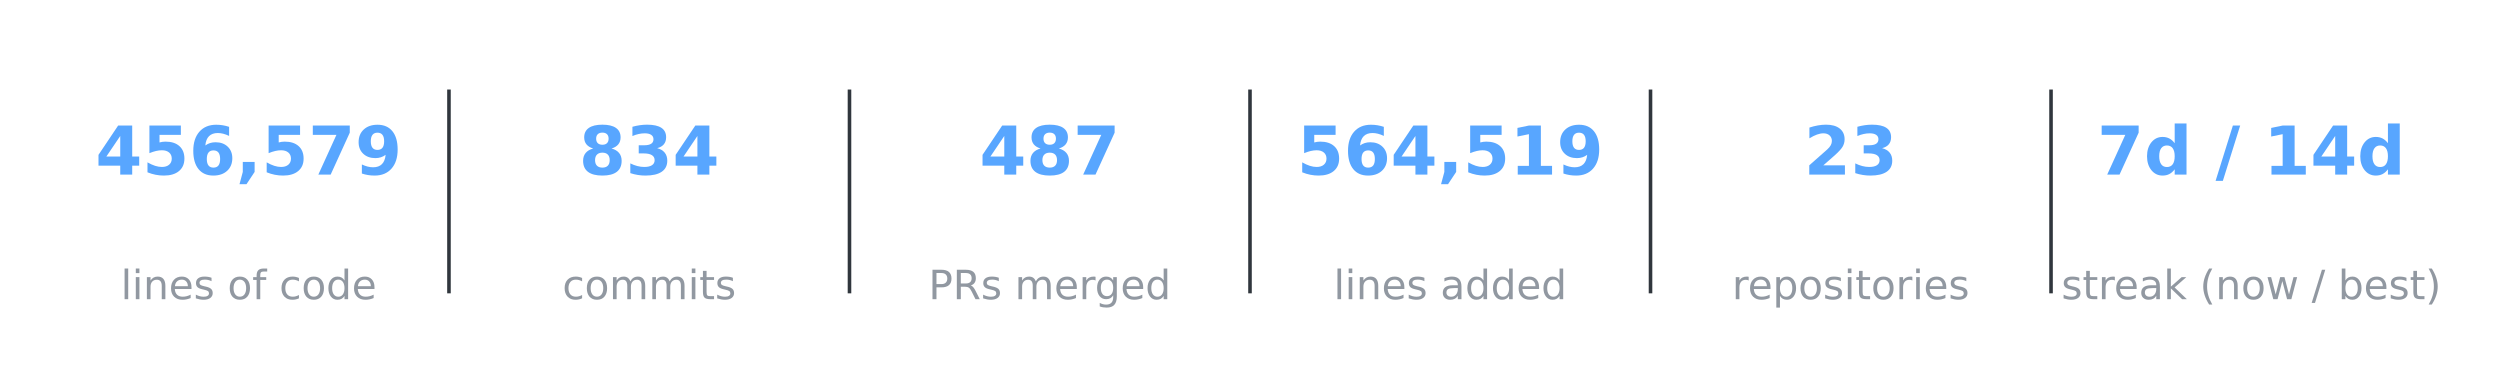
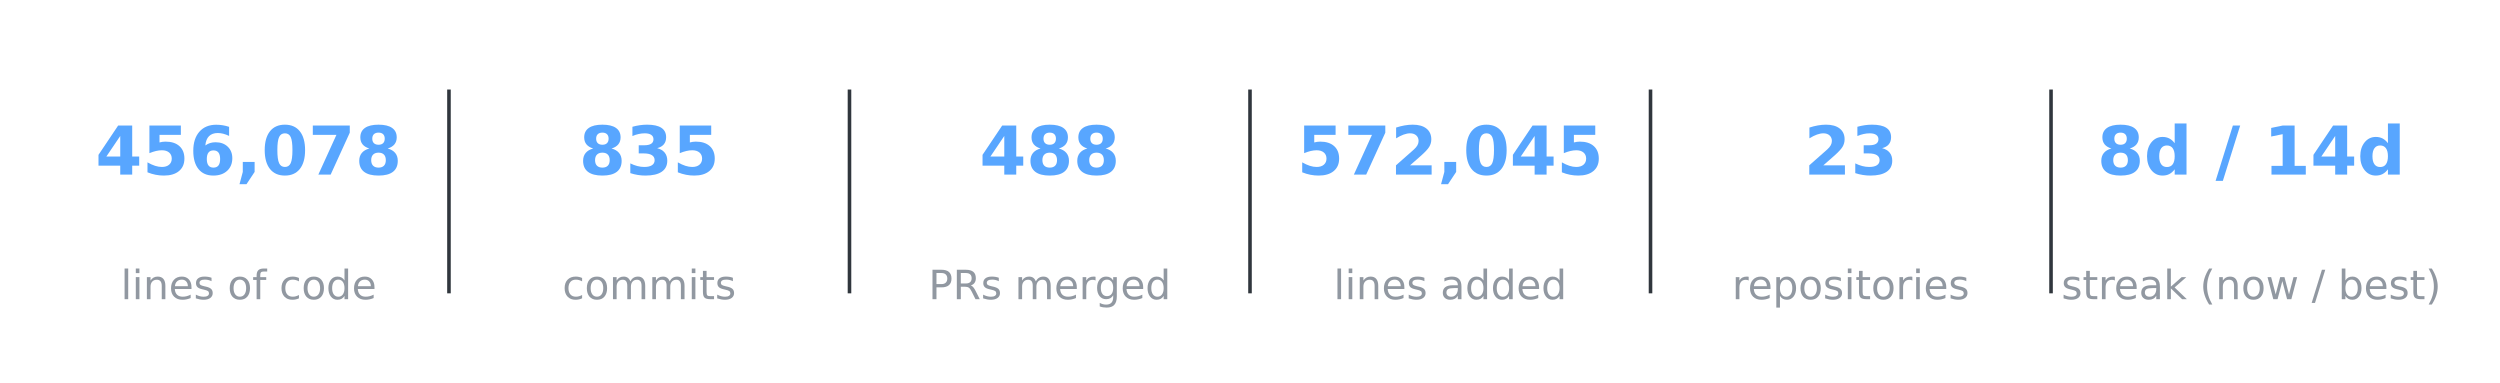
<svg xmlns="http://www.w3.org/2000/svg" xmlns:xlink="http://www.w3.org/1999/xlink" width="557.28pt" height="85.356pt" viewBox="0 0 557.28 85.356" version="1.1">
  <defs>
    <style type="text/css">*{stroke-linejoin: round; stroke-linecap: butt}</style>
  </defs>
  <g id="figure_1">
    <g id="patch_1">
      <path d="M 0 85.356  L 557.28 85.356  L 557.28 -0  L 0 -0  L 0 85.356  z " style="fill: none; opacity: 0" />
    </g>
    <g id="axes_1">
      <g id="line2d_1">
-         <path d="M 100.08 64.993  L 100.08 20.363  " clip-path="url(#pa1b7d5079a)" style="fill: none; stroke: #30363d; stroke-width: 0.8; stroke-linecap: square" />
+         <path d="M 100.08 64.993  L 100.08 20.363  " clip-path="url(#pdb47731519)" style="fill: none; stroke: #30363d; stroke-width: 0.8; stroke-linecap: square" />
      </g>
      <g id="line2d_2">
-         <path d="M 189.36 64.993  L 189.36 20.363  " clip-path="url(#pa1b7d5079a)" style="fill: none; stroke: #30363d; stroke-width: 0.8; stroke-linecap: square" />
+         <path d="M 189.36 64.993  L 189.36 20.363  " clip-path="url(#pdb47731519)" style="fill: none; stroke: #30363d; stroke-width: 0.8; stroke-linecap: square" />
      </g>
      <g id="line2d_3">
-         <path d="M 278.64 64.993  L 278.64 20.363  " clip-path="url(#pa1b7d5079a)" style="fill: none; stroke: #30363d; stroke-width: 0.8; stroke-linecap: square" />
+         <path d="M 278.64 64.993  L 278.64 20.363  " clip-path="url(#pdb47731519)" style="fill: none; stroke: #30363d; stroke-width: 0.8; stroke-linecap: square" />
      </g>
      <g id="line2d_4">
-         <path d="M 367.92 64.993  L 367.92 20.363  " clip-path="url(#pa1b7d5079a)" style="fill: none; stroke: #30363d; stroke-width: 0.8; stroke-linecap: square" />
+         <path d="M 367.92 64.993  L 367.92 20.363  " clip-path="url(#pdb47731519)" style="fill: none; stroke: #30363d; stroke-width: 0.8; stroke-linecap: square" />
      </g>
      <g id="line2d_5">
-         <path d="M 457.2 64.993  L 457.2 20.363  " clip-path="url(#pa1b7d5079a)" style="fill: none; stroke: #30363d; stroke-width: 0.8; stroke-linecap: square" />
+         <path d="M 457.2 64.993  L 457.2 20.363  " clip-path="url(#pdb47731519)" style="fill: none; stroke: #30363d; stroke-width: 0.8; stroke-linecap: square" />
      </g>
      <g id="text_1">
        <g style="fill: #58a6ff" transform="translate(21.28102 38.92376) scale(0.15 -0.15)">
          <defs>
            <path id="DejaVuSans-Bold-17" d="M 2356 3675  L 1038 1722  L 2356 1722  L 2356 3675  z M 2156 4666  L 3494 4666  L 3494 1722  L 4159 1722  L 4159 850  L 3494 850  L 3494 0  L 2356 0  L 2356 850  L 288 850  L 288 1881  L 2156 4666  z " transform="scale(0.015625)" />
            <path id="DejaVuSans-Bold-18" d="M 678 4666  L 3669 4666  L 3669 3781  L 1638 3781  L 1638 3059  Q 1775 3097 1914 3117  Q 2053 3138 2203 3138  Q 3056 3138 3531 2711  Q 4006 2284 4006 1522  Q 4006 766 3489 337  Q 2972 -91 2053 -91  Q 1656 -91 1267 -14  Q 878 63 494 219  L 494 1166  Q 875 947 1217 837  Q 1559 728 1863 728  Q 2300 728 2551 942  Q 2803 1156 2803 1522  Q 2803 1891 2551 2103  Q 2300 2316 1863 2316  Q 1603 2316 1309 2248  Q 1016 2181 678 2041  L 678 4666  z " transform="scale(0.015625)" />
            <path id="DejaVuSans-Bold-19" d="M 2316 2303  Q 2000 2303 1842 2098  Q 1684 1894 1684 1484  Q 1684 1075 1842 870  Q 2000 666 2316 666  Q 2634 666 2792 870  Q 2950 1075 2950 1484  Q 2950 1894 2792 2098  Q 2634 2303 2316 2303  z M 3803 4544  L 3803 3681  Q 3506 3822 3243 3889  Q 2981 3956 2731 3956  Q 2194 3956 1894 3657  Q 1594 3359 1544 2772  Q 1750 2925 1990 3001  Q 2231 3078 2516 3078  Q 3231 3078 3670 2659  Q 4109 2241 4109 1563  Q 4109 813 3618 361  Q 3128 -91 2303 -91  Q 1394 -91 895 523  Q 397 1138 397 2266  Q 397 3422 980 4083  Q 1563 4744 2578 4744  Q 2900 4744 3203 4694  Q 3506 4644 3803 4544  z " transform="scale(0.015625)" />
            <path id="DejaVuSans-Bold-f" d="M 653 1209  L 1778 1209  L 1778 256  L 1006 -909  L 341 -909  L 653 256  L 653 1209  z " transform="scale(0.015625)" />
+             <path id="DejaVuSans-Bold-13" d="M 2944 2338  Q 2944 3213 2780 3570  Q 2616 3928 2228 3928  Q 1841 3928 1675 3570  Q 1509 3213 1509 2338  Q 1509 1453 1675 1090  Q 1841 728 2228 728  Q 2613 728 2778 1090  Q 2944 1453 2944 2338  z M 4147 2328  Q 4147 1169 3647 539  Q 3147 -91 2228 -91  Q 1306 -91 806 539  Q 306 1169 306 2328  Q 306 3491 806 4120  Q 1306 4750 2228 4750  Q 3147 4750 3647 4120  Q 4147 3491 4147 2328  z " transform="scale(0.015625)" />
            <path id="DejaVuSans-Bold-1a" d="M 428 4666  L 3944 4666  L 3944 3988  L 2125 0  L 953 0  L 2675 3781  L 428 3781  L 428 4666  z " transform="scale(0.015625)" />
-             <path id="DejaVuSans-Bold-1c" d="M 641 103  L 641 966  Q 928 831 1190 764  Q 1453 697 1709 697  Q 2247 697 2547 995  Q 2847 1294 2900 1881  Q 2688 1725 2447 1647  Q 2206 1569 1925 1569  Q 1209 1569 770 1986  Q 331 2403 331 3084  Q 331 3838 820 4291  Q 1309 4744 2131 4744  Q 3044 4744 3544 4128  Q 4044 3513 4044 2388  Q 4044 1231 3459 570  Q 2875 -91 1856 -91  Q 1528 -91 1228 -42  Q 928 6 641 103  z M 2125 2350  Q 2441 2350 2600 2554  Q 2759 2759 2759 3169  Q 2759 3575 2600 3781  Q 2441 3988 2125 3988  Q 1809 3988 1650 3781  Q 1491 3575 1491 3169  Q 1491 2759 1650 2554  Q 1809 2350 2125 2350  z " transform="scale(0.015625)" />
+             <path id="DejaVuSans-Bold-1b" d="M 2228 2088  Q 1891 2088 1709 1903  Q 1528 1719 1528 1375  Q 1528 1031 1709 848  Q 1891 666 2228 666  Q 2563 666 2741 848  Q 2919 1031 2919 1375  Q 2919 1722 2741 1905  Q 2563 2088 2228 2088  z M 1350 2484  Q 925 2613 709 2878  Q 494 3144 494 3541  Q 494 4131 934 4440  Q 1375 4750 2228 4750  Q 3075 4750 3515 4442  Q 3956 4134 3956 3541  Q 3956 3144 3739 2878  Q 3522 2613 3097 2484  Q 3572 2353 3814 2058  Q 4056 1763 4056 1313  Q 4056 619 3595 264  Q 3134 -91 2228 -91  Q 1319 -91 855 264  Q 391 619 391 1313  Q 391 1763 633 2058  Q 875 2353 1350 2484  z M 1631 3419  Q 1631 3141 1786 2991  Q 1941 2841 2228 2841  Q 2509 2841 2662 2991  Q 2816 3141 2816 3419  Q 2816 3697 2662 3845  Q 2509 3994 2228 3994  Q 1941 3994 1786 3844  Q 1631 3694 1631 3419  z " transform="scale(0.015625)" />
          </defs>
          <use xlink:href="#DejaVuSans-Bold-17" />
          <use xlink:href="#DejaVuSans-Bold-18" transform="translate(69.57812 0)" />
          <use xlink:href="#DejaVuSans-Bold-19" transform="translate(139.1562 0)" />
          <use xlink:href="#DejaVuSans-Bold-f" transform="translate(208.7344 0)" />
-           <use xlink:href="#DejaVuSans-Bold-18" transform="translate(246.7188 0)" />
+           <use xlink:href="#DejaVuSans-Bold-13" transform="translate(246.7188 0)" />
          <use xlink:href="#DejaVuSans-Bold-1a" transform="translate(316.2969 0)" />
-           <use xlink:href="#DejaVuSans-Bold-1c" transform="translate(385.875 0)" />
+           <use xlink:href="#DejaVuSans-Bold-1b" transform="translate(385.875 0)" />
        </g>
      </g>
      <g id="text_2">
        <g style="fill: #9198a1" transform="translate(26.92336 66.69328) scale(0.09 -0.09)">
          <defs>
            <path id="DejaVuSans-4f" d="M 603 4863  L 1178 4863  L 1178 0  L 603 0  L 603 4863  z " transform="scale(0.015625)" />
            <path id="DejaVuSans-4c" d="M 603 3500  L 1178 3500  L 1178 0  L 603 0  L 603 3500  z M 603 4863  L 1178 4863  L 1178 4134  L 603 4134  L 603 4863  z " transform="scale(0.015625)" />
            <path id="DejaVuSans-51" d="M 3513 2113  L 3513 0  L 2938 0  L 2938 2094  Q 2938 2591 2744 2837  Q 2550 3084 2163 3084  Q 1697 3084 1428 2787  Q 1159 2491 1159 1978  L 1159 0  L 581 0  L 581 3500  L 1159 3500  L 1159 2956  Q 1366 3272 1645 3428  Q 1925 3584 2291 3584  Q 2894 3584 3203 3211  Q 3513 2838 3513 2113  z " transform="scale(0.015625)" />
            <path id="DejaVuSans-48" d="M 3597 1894  L 3597 1613  L 953 1613  Q 991 1019 1311 708  Q 1631 397 2203 397  Q 2534 397 2845 478  Q 3156 559 3463 722  L 3463 178  Q 3153 47 2828 -22  Q 2503 -91 2169 -91  Q 1331 -91 842 396  Q 353 884 353 1716  Q 353 2575 817 3079  Q 1281 3584 2069 3584  Q 2775 3584 3186 3129  Q 3597 2675 3597 1894  z M 3022 2063  Q 3016 2534 2758 2815  Q 2500 3097 2075 3097  Q 1594 3097 1305 2825  Q 1016 2553 972 2059  L 3022 2063  z " transform="scale(0.015625)" />
            <path id="DejaVuSans-56" d="M 2834 3397  L 2834 2853  Q 2591 2978 2328 3040  Q 2066 3103 1784 3103  Q 1356 3103 1142 2972  Q 928 2841 928 2578  Q 928 2378 1081 2264  Q 1234 2150 1697 2047  L 1894 2003  Q 2506 1872 2764 1633  Q 3022 1394 3022 966  Q 3022 478 2636 193  Q 2250 -91 1575 -91  Q 1294 -91 989 -36  Q 684 19 347 128  L 347 722  Q 666 556 975 473  Q 1284 391 1588 391  Q 1994 391 2212 530  Q 2431 669 2431 922  Q 2431 1156 2273 1281  Q 2116 1406 1581 1522  L 1381 1569  Q 847 1681 609 1914  Q 372 2147 372 2553  Q 372 3047 722 3315  Q 1072 3584 1716 3584  Q 2034 3584 2315 3537  Q 2597 3491 2834 3397  z " transform="scale(0.015625)" />
            <path id="DejaVuSans-3" transform="scale(0.015625)" />
            <path id="DejaVuSans-52" d="M 1959 3097  Q 1497 3097 1228 2736  Q 959 2375 959 1747  Q 959 1119 1226 758  Q 1494 397 1959 397  Q 2419 397 2687 759  Q 2956 1122 2956 1747  Q 2956 2369 2687 2733  Q 2419 3097 1959 3097  z M 1959 3584  Q 2709 3584 3137 3096  Q 3566 2609 3566 1747  Q 3566 888 3137 398  Q 2709 -91 1959 -91  Q 1206 -91 779 398  Q 353 888 353 1747  Q 353 2609 779 3096  Q 1206 3584 1959 3584  z " transform="scale(0.015625)" />
            <path id="DejaVuSans-49" d="M 2375 4863  L 2375 4384  L 1825 4384  Q 1516 4384 1395 4259  Q 1275 4134 1275 3809  L 1275 3500  L 2222 3500  L 2222 3053  L 1275 3053  L 1275 0  L 697 0  L 697 3053  L 147 3053  L 147 3500  L 697 3500  L 697 3744  Q 697 4328 969 4595  Q 1241 4863 1831 4863  L 2375 4863  z " transform="scale(0.015625)" />
            <path id="DejaVuSans-46" d="M 3122 3366  L 3122 2828  Q 2878 2963 2633 3030  Q 2388 3097 2138 3097  Q 1578 3097 1268 2742  Q 959 2388 959 1747  Q 959 1106 1268 751  Q 1578 397 2138 397  Q 2388 397 2633 464  Q 2878 531 3122 666  L 3122 134  Q 2881 22 2623 -34  Q 2366 -91 2075 -91  Q 1284 -91 818 406  Q 353 903 353 1747  Q 353 2603 823 3093  Q 1294 3584 2113 3584  Q 2378 3584 2631 3529  Q 2884 3475 3122 3366  z " transform="scale(0.015625)" />
            <path id="DejaVuSans-47" d="M 2906 2969  L 2906 4863  L 3481 4863  L 3481 0  L 2906 0  L 2906 525  Q 2725 213 2448 61  Q 2172 -91 1784 -91  Q 1150 -91 751 415  Q 353 922 353 1747  Q 353 2572 751 3078  Q 1150 3584 1784 3584  Q 2172 3584 2448 3432  Q 2725 3281 2906 2969  z M 947 1747  Q 947 1113 1208 752  Q 1469 391 1925 391  Q 2381 391 2643 752  Q 2906 1113 2906 1747  Q 2906 2381 2643 2742  Q 2381 3103 1925 3103  Q 1469 3103 1208 2742  Q 947 2381 947 1747  z " transform="scale(0.015625)" />
          </defs>
          <use xlink:href="#DejaVuSans-4f" />
          <use xlink:href="#DejaVuSans-4c" transform="translate(27.78125 0)" />
          <use xlink:href="#DejaVuSans-51" transform="translate(55.5625 0)" />
          <use xlink:href="#DejaVuSans-48" transform="translate(118.9375 0)" />
          <use xlink:href="#DejaVuSans-56" transform="translate(180.4688 0)" />
          <use xlink:href="#DejaVuSans-3" transform="translate(232.5625 0)" />
          <use xlink:href="#DejaVuSans-52" transform="translate(264.3438 0)" />
          <use xlink:href="#DejaVuSans-49" transform="translate(325.5312 0)" />
          <use xlink:href="#DejaVuSans-3" transform="translate(360.7344 0)" />
          <use xlink:href="#DejaVuSans-46" transform="translate(392.5156 0)" />
          <use xlink:href="#DejaVuSans-52" transform="translate(447.5 0)" />
          <use xlink:href="#DejaVuSans-47" transform="translate(508.6875 0)" />
          <use xlink:href="#DejaVuSans-48" transform="translate(572.1719 0)" />
        </g>
      </g>
      <g id="text_3">
        <g style="fill: #58a6ff" transform="translate(129.0649 38.92376) scale(0.15 -0.15)">
          <defs>
-             <path id="DejaVuSans-Bold-1b" d="M 2228 2088  Q 1891 2088 1709 1903  Q 1528 1719 1528 1375  Q 1528 1031 1709 848  Q 1891 666 2228 666  Q 2563 666 2741 848  Q 2919 1031 2919 1375  Q 2919 1722 2741 1905  Q 2563 2088 2228 2088  z M 1350 2484  Q 925 2613 709 2878  Q 494 3144 494 3541  Q 494 4131 934 4440  Q 1375 4750 2228 4750  Q 3075 4750 3515 4442  Q 3956 4134 3956 3541  Q 3956 3144 3739 2878  Q 3522 2613 3097 2484  Q 3572 2353 3814 2058  Q 4056 1763 4056 1313  Q 4056 619 3595 264  Q 3134 -91 2228 -91  Q 1319 -91 855 264  Q 391 619 391 1313  Q 391 1763 633 2058  Q 875 2353 1350 2484  z M 1631 3419  Q 1631 3141 1786 2991  Q 1941 2841 2228 2841  Q 2509 2841 2662 2991  Q 2816 3141 2816 3419  Q 2816 3697 2662 3845  Q 2509 3994 2228 3994  Q 1941 3994 1786 3844  Q 1631 3694 1631 3419  z " transform="scale(0.015625)" />
            <path id="DejaVuSans-Bold-16" d="M 2981 2516  Q 3453 2394 3698 2092  Q 3944 1791 3944 1325  Q 3944 631 3412 270  Q 2881 -91 1863 -91  Q 1503 -91 1142 -33  Q 781 25 428 141  L 428 1069  Q 766 900 1098 814  Q 1431 728 1753 728  Q 2231 728 2486 893  Q 2741 1059 2741 1369  Q 2741 1688 2480 1852  Q 2219 2016 1709 2016  L 1228 2016  L 1228 2791  L 1734 2791  Q 2188 2791 2409 2933  Q 2631 3075 2631 3366  Q 2631 3634 2415 3781  Q 2200 3928 1806 3928  Q 1516 3928 1219 3862  Q 922 3797 628 3669  L 628 4550  Q 984 4650 1334 4700  Q 1684 4750 2022 4750  Q 2931 4750 3382 4451  Q 3834 4153 3834 3553  Q 3834 3144 3618 2883  Q 3403 2622 2981 2516  z " transform="scale(0.015625)" />
          </defs>
          <use xlink:href="#DejaVuSans-Bold-1b" />
          <use xlink:href="#DejaVuSans-Bold-16" transform="translate(69.57812 0)" />
-           <use xlink:href="#DejaVuSans-Bold-17" transform="translate(139.1562 0)" />
+           <use xlink:href="#DejaVuSans-Bold-18" transform="translate(139.1562 0)" />
        </g>
      </g>
      <g id="text_4">
        <g style="fill: #9198a1" transform="translate(125.3672 66.69328) scale(0.09 -0.09)">
          <defs>
            <path id="DejaVuSans-50" d="M 3328 2828  Q 3544 3216 3844 3400  Q 4144 3584 4550 3584  Q 5097 3584 5394 3201  Q 5691 2819 5691 2113  L 5691 0  L 5113 0  L 5113 2094  Q 5113 2597 4934 2840  Q 4756 3084 4391 3084  Q 3944 3084 3684 2787  Q 3425 2491 3425 1978  L 3425 0  L 2847 0  L 2847 2094  Q 2847 2600 2669 2842  Q 2491 3084 2119 3084  Q 1678 3084 1418 2786  Q 1159 2488 1159 1978  L 1159 0  L 581 0  L 581 3500  L 1159 3500  L 1159 2956  Q 1356 3278 1631 3431  Q 1906 3584 2284 3584  Q 2666 3584 2933 3390  Q 3200 3197 3328 2828  z " transform="scale(0.015625)" />
            <path id="DejaVuSans-57" d="M 1172 4494  L 1172 3500  L 2356 3500  L 2356 3053  L 1172 3053  L 1172 1153  Q 1172 725 1289 603  Q 1406 481 1766 481  L 2356 481  L 2356 0  L 1766 0  Q 1100 0 847 248  Q 594 497 594 1153  L 594 3053  L 172 3053  L 172 3500  L 594 3500  L 594 4494  L 1172 4494  z " transform="scale(0.015625)" />
          </defs>
          <use xlink:href="#DejaVuSans-46" />
          <use xlink:href="#DejaVuSans-52" transform="translate(54.98438 0)" />
          <use xlink:href="#DejaVuSans-50" transform="translate(116.1719 0)" />
          <use xlink:href="#DejaVuSans-50" transform="translate(213.5781 0)" />
          <use xlink:href="#DejaVuSans-4c" transform="translate(310.9844 0)" />
          <use xlink:href="#DejaVuSans-57" transform="translate(338.7656 0)" />
          <use xlink:href="#DejaVuSans-56" transform="translate(377.9688 0)" />
        </g>
      </g>
      <g id="text_5">
        <g style="fill: #58a6ff" transform="translate(218.3449 38.92376) scale(0.15 -0.15)">
          <use xlink:href="#DejaVuSans-Bold-17" />
          <use xlink:href="#DejaVuSans-Bold-1b" transform="translate(69.57812 0)" />
-           <use xlink:href="#DejaVuSans-Bold-1a" transform="translate(139.1562 0)" />
+           <use xlink:href="#DejaVuSans-Bold-1b" transform="translate(139.1562 0)" />
        </g>
      </g>
      <g id="text_6">
        <g style="fill: #9198a1" transform="translate(206.9796 66.69328) scale(0.09 -0.09)">
          <defs>
            <path id="DejaVuSans-33" d="M 1259 4147  L 1259 2394  L 2053 2394  Q 2494 2394 2734 2622  Q 2975 2850 2975 3272  Q 2975 3691 2734 3919  Q 2494 4147 2053 4147  L 1259 4147  z M 628 4666  L 2053 4666  Q 2838 4666 3239 4311  Q 3641 3956 3641 3272  Q 3641 2581 3239 2228  Q 2838 1875 2053 1875  L 1259 1875  L 1259 0  L 628 0  L 628 4666  z " transform="scale(0.015625)" />
            <path id="DejaVuSans-35" d="M 2841 2188  Q 3044 2119 3236 1894  Q 3428 1669 3622 1275  L 4263 0  L 3584 0  L 2988 1197  Q 2756 1666 2539 1819  Q 2322 1972 1947 1972  L 1259 1972  L 1259 0  L 628 0  L 628 4666  L 2053 4666  Q 2853 4666 3247 4331  Q 3641 3997 3641 3322  Q 3641 2881 3436 2590  Q 3231 2300 2841 2188  z M 1259 4147  L 1259 2491  L 2053 2491  Q 2509 2491 2742 2702  Q 2975 2913 2975 3322  Q 2975 3731 2742 3939  Q 2509 4147 2053 4147  L 1259 4147  z " transform="scale(0.015625)" />
            <path id="DejaVuSans-55" d="M 2631 2963  Q 2534 3019 2420 3045  Q 2306 3072 2169 3072  Q 1681 3072 1420 2755  Q 1159 2438 1159 1844  L 1159 0  L 581 0  L 581 3500  L 1159 3500  L 1159 2956  Q 1341 3275 1631 3429  Q 1922 3584 2338 3584  Q 2397 3584 2469 3576  Q 2541 3569 2628 3553  L 2631 2963  z " transform="scale(0.015625)" />
            <path id="DejaVuSans-4a" d="M 2906 1791  Q 2906 2416 2648 2759  Q 2391 3103 1925 3103  Q 1463 3103 1205 2759  Q 947 2416 947 1791  Q 947 1169 1205 825  Q 1463 481 1925 481  Q 2391 481 2648 825  Q 2906 1169 2906 1791  z M 3481 434  Q 3481 -459 3084 -895  Q 2688 -1331 1869 -1331  Q 1566 -1331 1297 -1286  Q 1028 -1241 775 -1147  L 775 -588  Q 1028 -725 1275 -790  Q 1522 -856 1778 -856  Q 2344 -856 2625 -561  Q 2906 -266 2906 331  L 2906 616  Q 2728 306 2450 153  Q 2172 0 1784 0  Q 1141 0 747 490  Q 353 981 353 1791  Q 353 2603 747 3093  Q 1141 3584 1784 3584  Q 2172 3584 2450 3431  Q 2728 3278 2906 2969  L 2906 3500  L 3481 3500  L 3481 434  z " transform="scale(0.015625)" />
          </defs>
          <use xlink:href="#DejaVuSans-33" />
          <use xlink:href="#DejaVuSans-35" transform="translate(60.29688 0)" />
          <use xlink:href="#DejaVuSans-56" transform="translate(129.7812 0)" />
          <use xlink:href="#DejaVuSans-3" transform="translate(181.875 0)" />
          <use xlink:href="#DejaVuSans-50" transform="translate(213.6562 0)" />
          <use xlink:href="#DejaVuSans-48" transform="translate(311.0625 0)" />
          <use xlink:href="#DejaVuSans-55" transform="translate(372.5938 0)" />
          <use xlink:href="#DejaVuSans-4a" transform="translate(411.9531 0)" />
          <use xlink:href="#DejaVuSans-48" transform="translate(475.4375 0)" />
          <use xlink:href="#DejaVuSans-47" transform="translate(536.9688 0)" />
        </g>
      </g>
      <g id="text_7">
        <g style="fill: #58a6ff" transform="translate(289.121 38.92376) scale(0.15 -0.15)">
          <defs>
-             <path id="DejaVuSans-Bold-14" d="M 750 831  L 1813 831  L 1813 3847  L 722 3622  L 722 4441  L 1806 4666  L 2950 4666  L 2950 831  L 4013 831  L 4013 0  L 750 0  L 750 831  z " transform="scale(0.015625)" />
+             <path id="DejaVuSans-Bold-15" d="M 1844 884  L 3897 884  L 3897 0  L 506 0  L 506 884  L 2209 2388  Q 2438 2594 2547 2791  Q 2656 2988 2656 3200  Q 2656 3528 2436 3728  Q 2216 3928 1850 3928  Q 1569 3928 1234 3808  Q 900 3688 519 3450  L 519 4475  Q 925 4609 1322 4679  Q 1719 4750 2100 4750  Q 2938 4750 3402 4381  Q 3866 4013 3866 3353  Q 3866 2972 3669 2642  Q 3472 2313 2841 1759  L 1844 884  z " transform="scale(0.015625)" />
          </defs>
          <use xlink:href="#DejaVuSans-Bold-18" />
-           <use xlink:href="#DejaVuSans-Bold-19" transform="translate(69.57812 0)" />
-           <use xlink:href="#DejaVuSans-Bold-17" transform="translate(139.1562 0)" />
+           <use xlink:href="#DejaVuSans-Bold-1a" transform="translate(69.57812 0)" />
+           <use xlink:href="#DejaVuSans-Bold-15" transform="translate(139.1562 0)" />
          <use xlink:href="#DejaVuSans-Bold-f" transform="translate(208.7344 0)" />
-           <use xlink:href="#DejaVuSans-Bold-18" transform="translate(246.7188 0)" />
-           <use xlink:href="#DejaVuSans-Bold-14" transform="translate(316.2969 0)" />
-           <use xlink:href="#DejaVuSans-Bold-1c" transform="translate(385.875 0)" />
+           <use xlink:href="#DejaVuSans-Bold-13" transform="translate(246.7188 0)" />
+           <use xlink:href="#DejaVuSans-Bold-17" transform="translate(316.2969 0)" />
+           <use xlink:href="#DejaVuSans-Bold-18" transform="translate(385.875 0)" />
        </g>
      </g>
      <g id="text_8">
        <g style="fill: #9198a1" transform="translate(297.2876 66.69328) scale(0.09 -0.09)">
          <defs>
            <path id="DejaVuSans-44" d="M 2194 1759  Q 1497 1759 1228 1600  Q 959 1441 959 1056  Q 959 750 1161 570  Q 1363 391 1709 391  Q 2188 391 2477 730  Q 2766 1069 2766 1631  L 2766 1759  L 2194 1759  z M 3341 1997  L 3341 0  L 2766 0  L 2766 531  Q 2569 213 2275 61  Q 1981 -91 1556 -91  Q 1019 -91 701 211  Q 384 513 384 1019  Q 384 1609 779 1909  Q 1175 2209 1959 2209  L 2766 2209  L 2766 2266  Q 2766 2663 2505 2880  Q 2244 3097 1772 3097  Q 1472 3097 1187 3025  Q 903 2953 641 2809  L 641 3341  Q 956 3463 1253 3523  Q 1550 3584 1831 3584  Q 2591 3584 2966 3190  Q 3341 2797 3341 1997  z " transform="scale(0.015625)" />
          </defs>
          <use xlink:href="#DejaVuSans-4f" />
          <use xlink:href="#DejaVuSans-4c" transform="translate(27.78125 0)" />
          <use xlink:href="#DejaVuSans-51" transform="translate(55.5625 0)" />
          <use xlink:href="#DejaVuSans-48" transform="translate(118.9375 0)" />
          <use xlink:href="#DejaVuSans-56" transform="translate(180.4688 0)" />
          <use xlink:href="#DejaVuSans-3" transform="translate(232.5625 0)" />
          <use xlink:href="#DejaVuSans-44" transform="translate(264.3438 0)" />
          <use xlink:href="#DejaVuSans-47" transform="translate(325.625 0)" />
          <use xlink:href="#DejaVuSans-47" transform="translate(389.1094 0)" />
          <use xlink:href="#DejaVuSans-48" transform="translate(452.5938 0)" />
          <use xlink:href="#DejaVuSans-47" transform="translate(514.125 0)" />
        </g>
      </g>
      <g id="text_9">
        <g style="fill: #58a6ff" transform="translate(402.1233 38.92376) scale(0.15 -0.15)">
-           <defs>
-             <path id="DejaVuSans-Bold-15" d="M 1844 884  L 3897 884  L 3897 0  L 506 0  L 506 884  L 2209 2388  Q 2438 2594 2547 2791  Q 2656 2988 2656 3200  Q 2656 3528 2436 3728  Q 2216 3928 1850 3928  Q 1569 3928 1234 3808  Q 900 3688 519 3450  L 519 4475  Q 925 4609 1322 4679  Q 1719 4750 2100 4750  Q 2938 4750 3402 4381  Q 3866 4013 3866 3353  Q 3866 2972 3669 2642  Q 3472 2313 2841 1759  L 1844 884  z " transform="scale(0.015625)" />
-           </defs>
          <use xlink:href="#DejaVuSans-Bold-15" />
          <use xlink:href="#DejaVuSans-Bold-16" transform="translate(69.57812 0)" />
        </g>
      </g>
      <g id="text_10">
        <g style="fill: #9198a1" transform="translate(386.1049 66.69328) scale(0.09 -0.09)">
          <defs>
            <path id="DejaVuSans-53" d="M 1159 525  L 1159 -1331  L 581 -1331  L 581 3500  L 1159 3500  L 1159 2969  Q 1341 3281 1617 3432  Q 1894 3584 2278 3584  Q 2916 3584 3314 3078  Q 3713 2572 3713 1747  Q 3713 922 3314 415  Q 2916 -91 2278 -91  Q 1894 -91 1617 61  Q 1341 213 1159 525  z M 3116 1747  Q 3116 2381 2855 2742  Q 2594 3103 2138 3103  Q 1681 3103 1420 2742  Q 1159 2381 1159 1747  Q 1159 1113 1420 752  Q 1681 391 2138 391  Q 2594 391 2855 752  Q 3116 1113 3116 1747  z " transform="scale(0.015625)" />
          </defs>
          <use xlink:href="#DejaVuSans-55" />
          <use xlink:href="#DejaVuSans-48" transform="translate(38.90625 0)" />
          <use xlink:href="#DejaVuSans-53" transform="translate(100.4375 0)" />
          <use xlink:href="#DejaVuSans-52" transform="translate(163.9219 0)" />
          <use xlink:href="#DejaVuSans-56" transform="translate(225.1094 0)" />
          <use xlink:href="#DejaVuSans-4c" transform="translate(277.2031 0)" />
          <use xlink:href="#DejaVuSans-57" transform="translate(304.9844 0)" />
          <use xlink:href="#DejaVuSans-52" transform="translate(344.1875 0)" />
          <use xlink:href="#DejaVuSans-55" transform="translate(405.375 0)" />
          <use xlink:href="#DejaVuSans-4c" transform="translate(446.4844 0)" />
          <use xlink:href="#DejaVuSans-48" transform="translate(474.2656 0)" />
          <use xlink:href="#DejaVuSans-56" transform="translate(535.7969 0)" />
        </g>
      </g>
      <g id="text_11">
        <g style="fill: #58a6ff" transform="translate(467.4865 38.92435) scale(0.15 -0.15)">
          <defs>
            <path id="DejaVuSans-Bold-47" d="M 2919 2988  L 2919 4863  L 4044 4863  L 4044 0  L 2919 0  L 2919 506  Q 2688 197 2409 53  Q 2131 -91 1766 -91  Q 1119 -91 703 423  Q 288 938 288 1747  Q 288 2556 703 3070  Q 1119 3584 1766 3584  Q 2128 3584 2408 3439  Q 2688 3294 2919 2988  z M 2181 722  Q 2541 722 2730 984  Q 2919 1247 2919 1747  Q 2919 2247 2730 2509  Q 2541 2772 2181 2772  Q 1825 2772 1636 2509  Q 1447 2247 1447 1747  Q 1447 1247 1636 984  Q 1825 722 2181 722  z " transform="scale(0.015625)" />
            <path id="DejaVuSans-Bold-3" transform="scale(0.015625)" />
            <path id="DejaVuSans-Bold-12" d="M 1644 4666  L 2338 4666  L 691 -594  L 0 -594  L 1644 4666  z " transform="scale(0.015625)" />
-           </defs>
-           <use xlink:href="#DejaVuSans-Bold-1a" />
+             <path id="DejaVuSans-Bold-14" d="M 750 831  L 1813 831  L 1813 3847  L 722 3622  L 722 4441  L 1806 4666  L 2950 4666  L 2950 831  L 4013 831  L 4013 0  L 750 0  L 750 831  z " transform="scale(0.015625)" />
+           </defs>
+           <use xlink:href="#DejaVuSans-Bold-1b" />
          <use xlink:href="#DejaVuSans-Bold-47" transform="translate(69.57812 0)" />
          <use xlink:href="#DejaVuSans-Bold-3" transform="translate(141.1562 0)" />
          <use xlink:href="#DejaVuSans-Bold-12" transform="translate(175.9688 0)" />
          <use xlink:href="#DejaVuSans-Bold-3" transform="translate(212.5 0)" />
          <use xlink:href="#DejaVuSans-Bold-14" transform="translate(247.3125 0)" />
          <use xlink:href="#DejaVuSans-Bold-17" transform="translate(316.8906 0)" />
          <use xlink:href="#DejaVuSans-Bold-47" transform="translate(386.4688 0)" />
        </g>
      </g>
      <g id="text_12">
        <g style="fill: #9198a1" transform="translate(459.5112 66.69328) scale(0.09 -0.09)">
          <defs>
            <path id="DejaVuSans-4e" d="M 581 4863  L 1159 4863  L 1159 1991  L 2875 3500  L 3609 3500  L 1753 1863  L 3688 0  L 2938 0  L 1159 1709  L 1159 0  L 581 0  L 581 4863  z " transform="scale(0.015625)" />
            <path id="DejaVuSans-b" d="M 1984 4856  Q 1566 4138 1362 3434  Q 1159 2731 1159 2009  Q 1159 1288 1364 580  Q 1569 -128 1984 -844  L 1484 -844  Q 1016 -109 783 600  Q 550 1309 550 2009  Q 550 2706 781 3412  Q 1013 4119 1484 4856  L 1984 4856  z " transform="scale(0.015625)" />
            <path id="DejaVuSans-5a" d="M 269 3500  L 844 3500  L 1563 769  L 2278 3500  L 2956 3500  L 3675 769  L 4391 3500  L 4966 3500  L 4050 0  L 3372 0  L 2619 2869  L 1863 0  L 1184 0  L 269 3500  z " transform="scale(0.015625)" />
            <path id="DejaVuSans-12" d="M 1625 4666  L 2156 4666  L 531 -594  L 0 -594  L 1625 4666  z " transform="scale(0.015625)" />
            <path id="DejaVuSans-45" d="M 3116 1747  Q 3116 2381 2855 2742  Q 2594 3103 2138 3103  Q 1681 3103 1420 2742  Q 1159 2381 1159 1747  Q 1159 1113 1420 752  Q 1681 391 2138 391  Q 2594 391 2855 752  Q 3116 1113 3116 1747  z M 1159 2969  Q 1341 3281 1617 3432  Q 1894 3584 2278 3584  Q 2916 3584 3314 3078  Q 3713 2572 3713 1747  Q 3713 922 3314 415  Q 2916 -91 2278 -91  Q 1894 -91 1617 61  Q 1341 213 1159 525  L 1159 0  L 581 0  L 581 4863  L 1159 4863  L 1159 2969  z " transform="scale(0.015625)" />
            <path id="DejaVuSans-c" d="M 513 4856  L 1013 4856  Q 1481 4119 1714 3412  Q 1947 2706 1947 2009  Q 1947 1309 1714 600  Q 1481 -109 1013 -844  L 513 -844  Q 928 -128 1133 580  Q 1338 1288 1338 2009  Q 1338 2731 1133 3434  Q 928 4138 513 4856  z " transform="scale(0.015625)" />
          </defs>
          <use xlink:href="#DejaVuSans-56" />
          <use xlink:href="#DejaVuSans-57" transform="translate(52.09375 0)" />
          <use xlink:href="#DejaVuSans-55" transform="translate(91.29688 0)" />
          <use xlink:href="#DejaVuSans-48" transform="translate(130.2031 0)" />
          <use xlink:href="#DejaVuSans-44" transform="translate(191.7344 0)" />
          <use xlink:href="#DejaVuSans-4e" transform="translate(253.0156 0)" />
          <use xlink:href="#DejaVuSans-3" transform="translate(310.9219 0)" />
          <use xlink:href="#DejaVuSans-b" transform="translate(342.7031 0)" />
          <use xlink:href="#DejaVuSans-51" transform="translate(381.7188 0)" />
          <use xlink:href="#DejaVuSans-52" transform="translate(445.0938 0)" />
          <use xlink:href="#DejaVuSans-5a" transform="translate(506.2812 0)" />
          <use xlink:href="#DejaVuSans-3" transform="translate(588.0625 0)" />
          <use xlink:href="#DejaVuSans-12" transform="translate(619.8438 0)" />
          <use xlink:href="#DejaVuSans-3" transform="translate(653.5312 0)" />
          <use xlink:href="#DejaVuSans-45" transform="translate(685.3125 0)" />
          <use xlink:href="#DejaVuSans-48" transform="translate(748.7969 0)" />
          <use xlink:href="#DejaVuSans-56" transform="translate(810.3281 0)" />
          <use xlink:href="#DejaVuSans-57" transform="translate(862.4219 0)" />
          <use xlink:href="#DejaVuSans-c" transform="translate(901.625 0)" />
        </g>
      </g>
    </g>
  </g>
  <defs>
-     <clipPath id="pa1b7d5079a">
+     <clipPath id="pdb47731519">
      <rect x="10.8" y="10.8" width="535.68" height="63.756" />
    </clipPath>
  </defs>
</svg>
